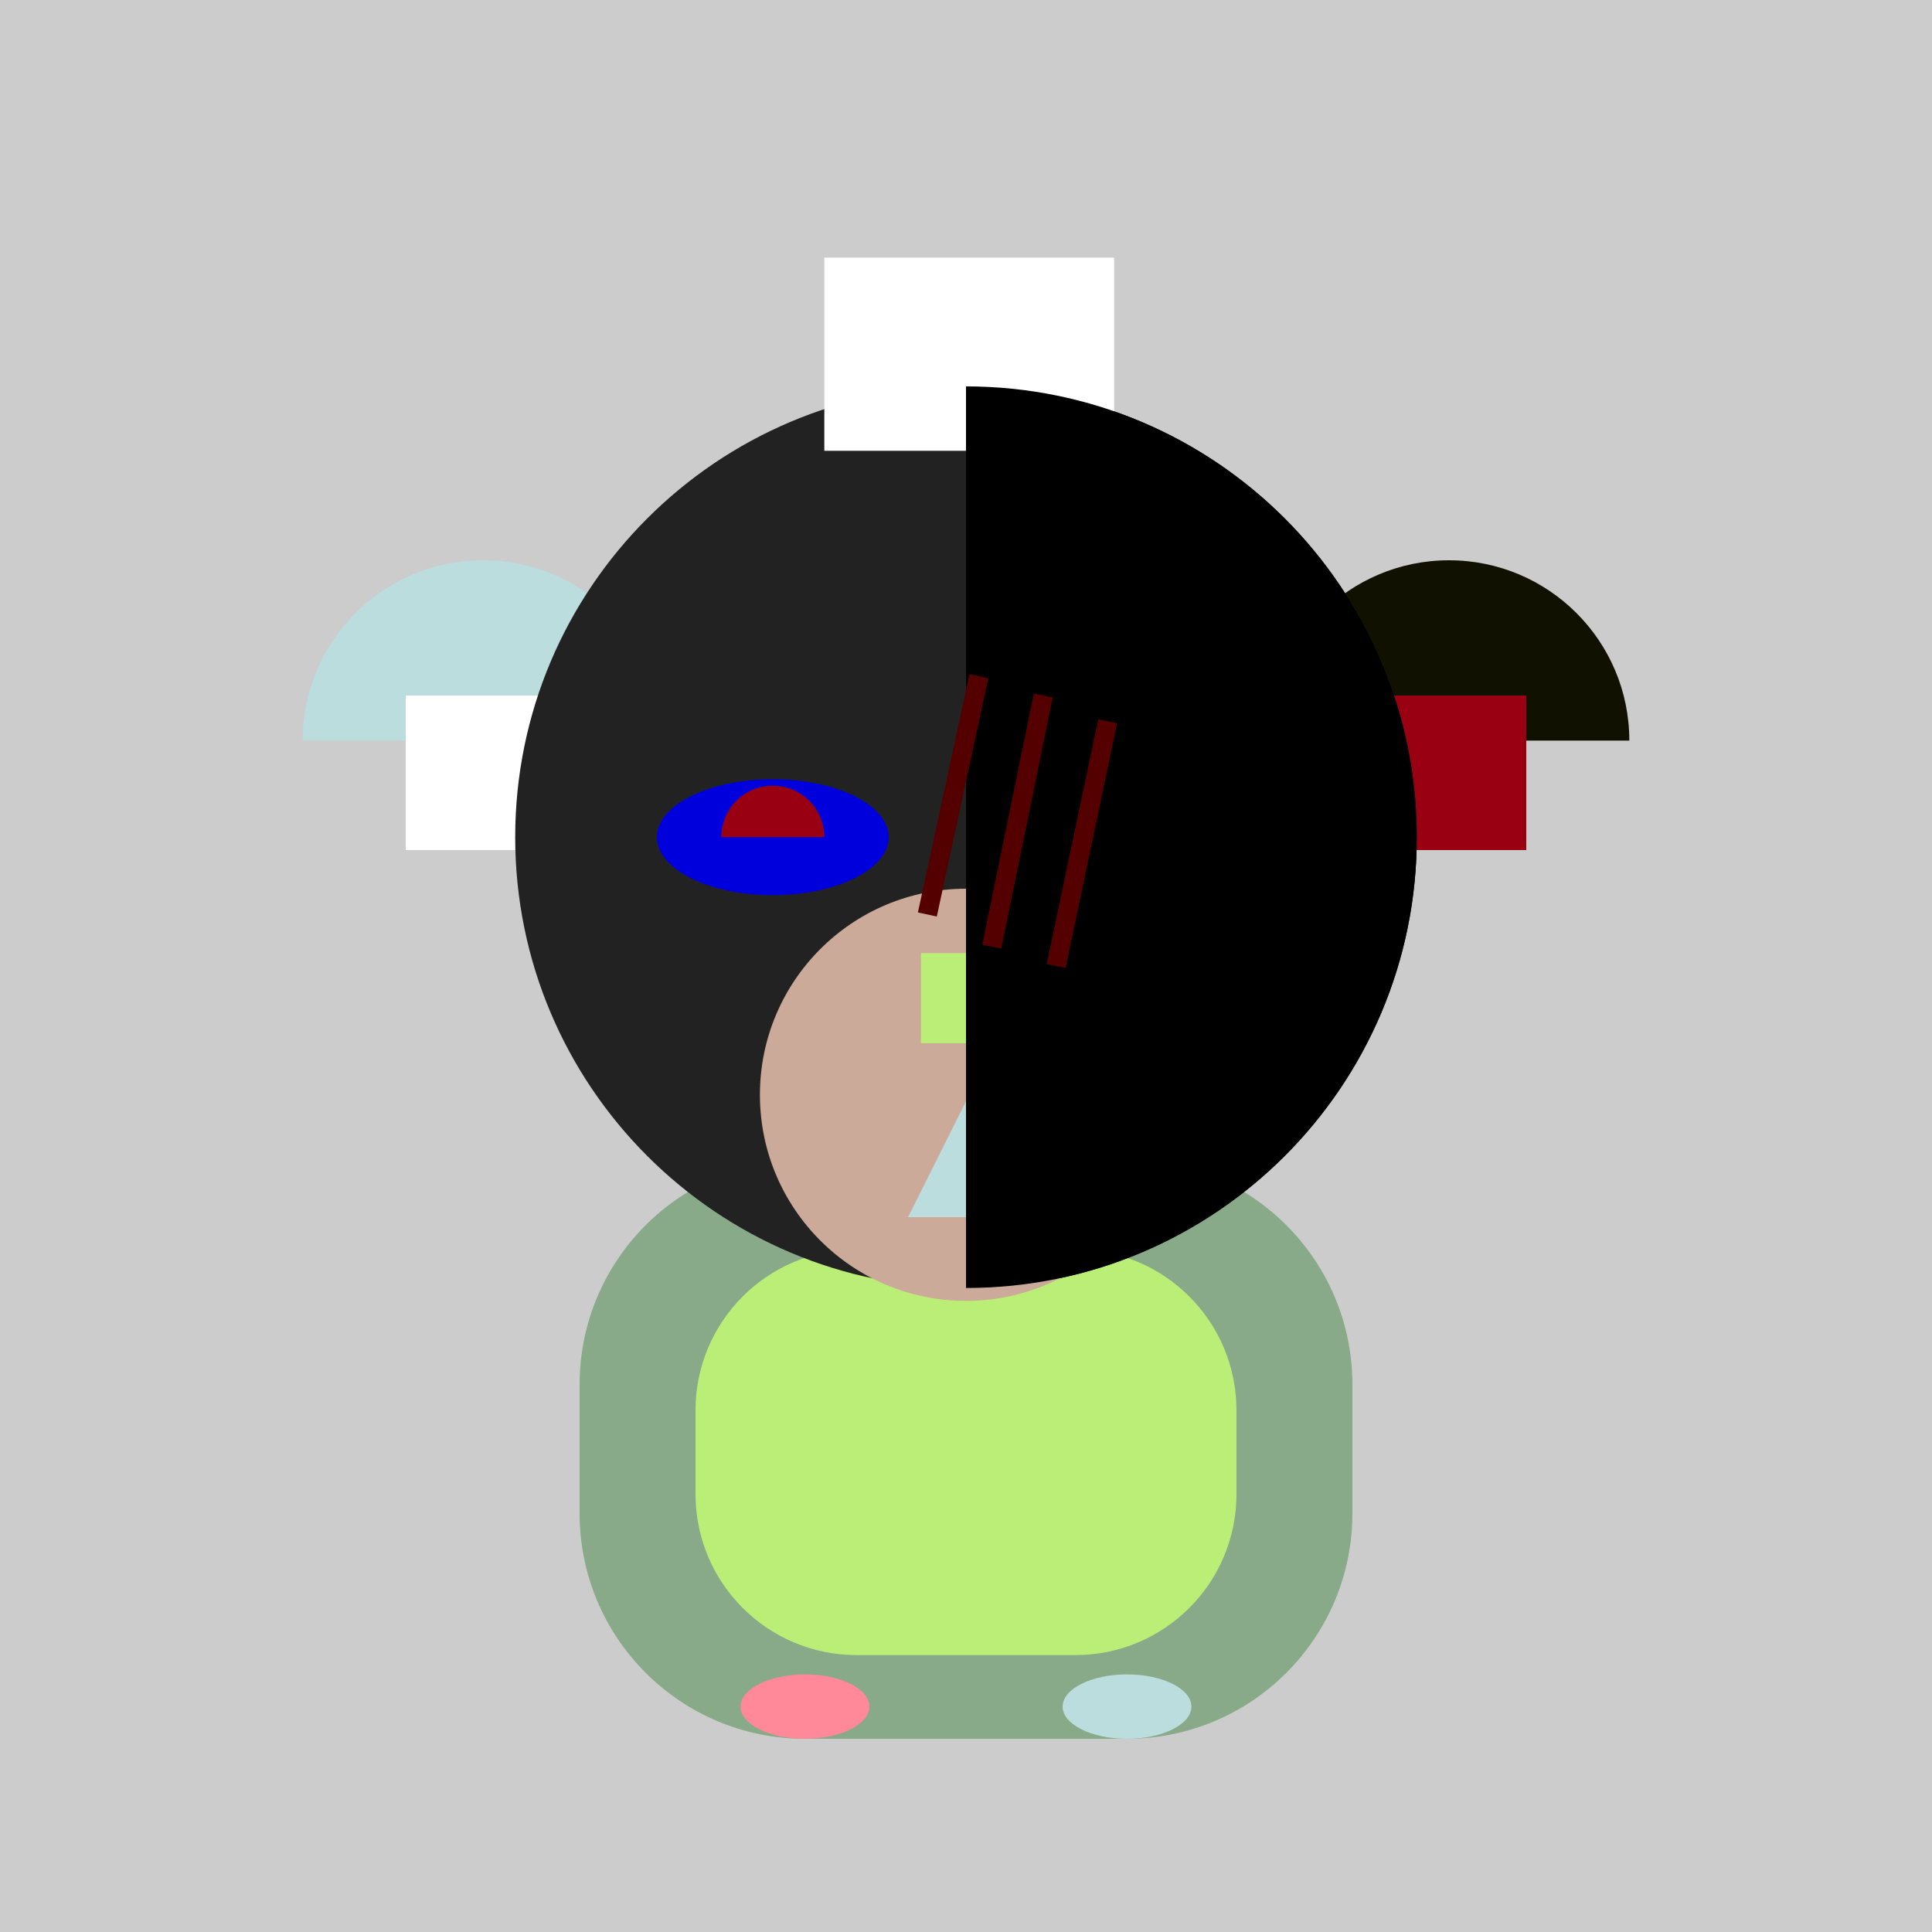
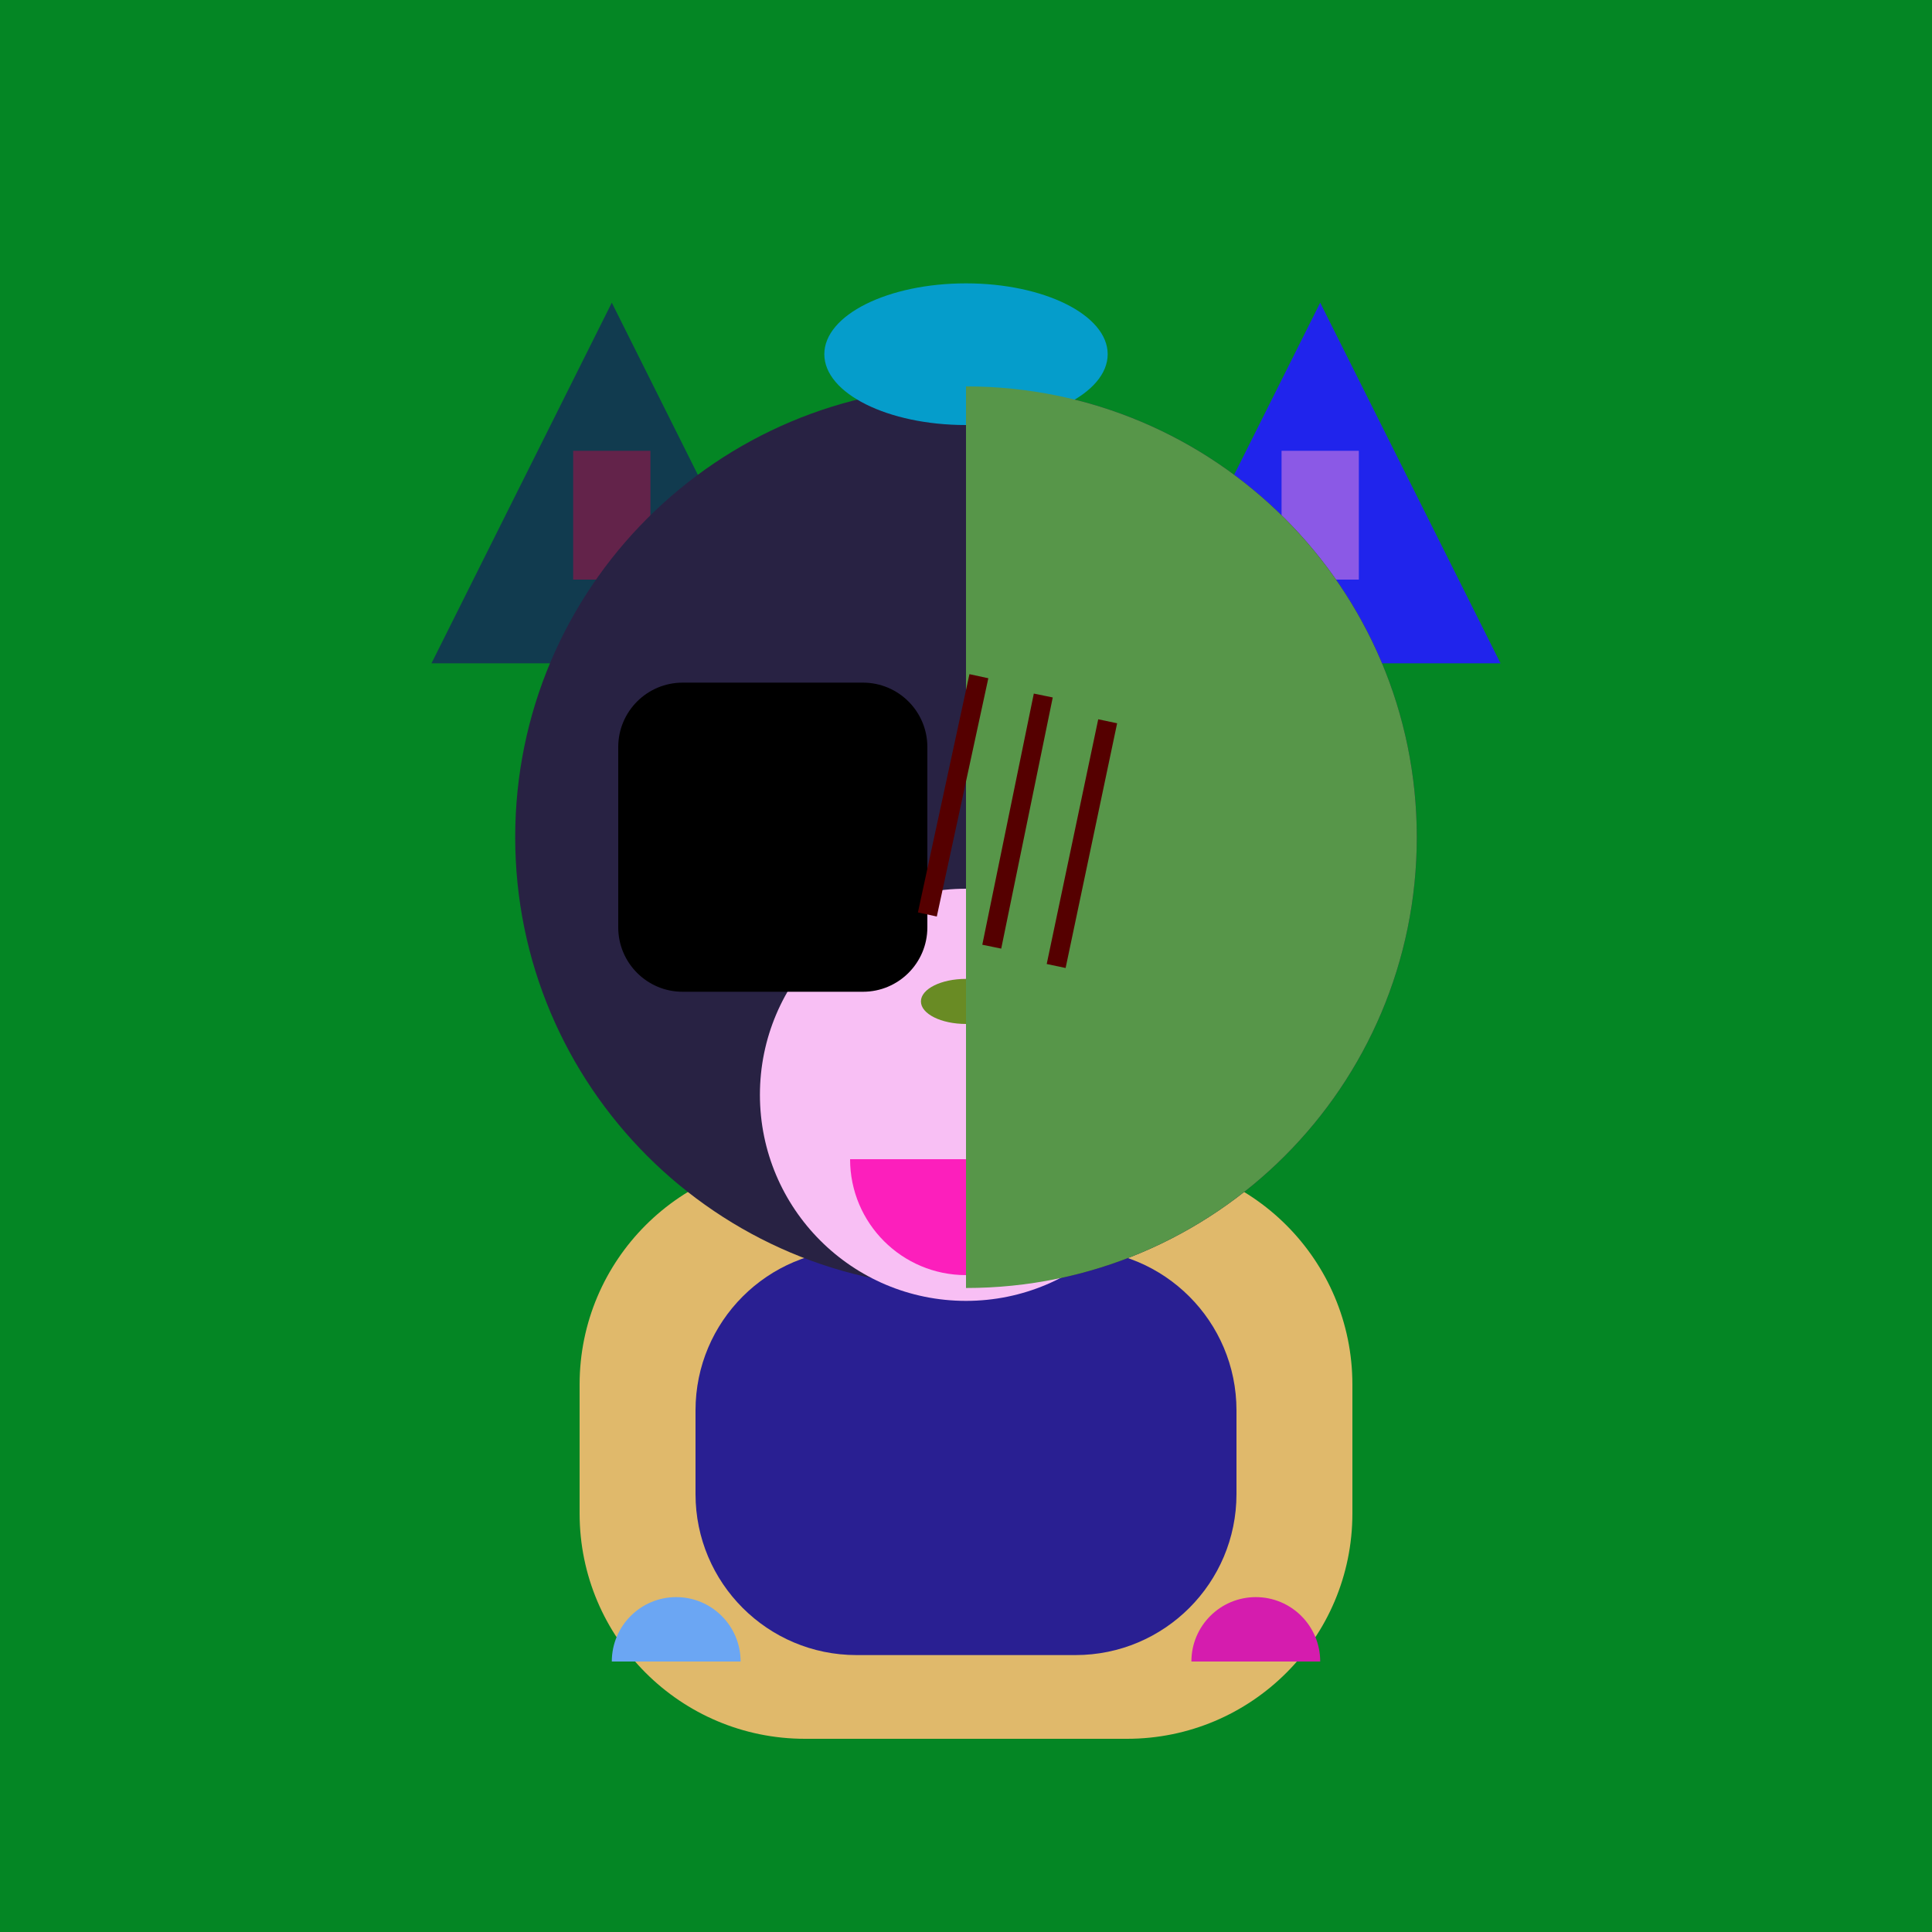
<svg xmlns="http://www.w3.org/2000/svg" viewBox="0 0 300 300">
-   <rect width="100%" height="100%" fill="#CCCCCC" />
-   <rect x="90" y="180" width="120" height="90" rx="35" fill="#88AA88" />
-   <path d="M 47 115 A 28 28 0 0 1 103 115 L 75 115 Z" fill="#BBDDDD" />
-   <path d="M 197 115 A 28 28 0 0 1 253 115 L 225 115 Z" fill="#111100" />
-   <rect x="63" y="108" width="24" height="24" fill="#FFFFFF" />
-   <rect x="213" y="108" width="24" height="24" fill="#990011" />
-   <rect x="108" y="194" width="84" height="63" rx="25" fill="#BBEE77" />
-   <circle cx="150" cy="130" r="70" fill="#222222" />
-   <rect x="128" y="40" width="45" height="30" fill="#FFFFFF" />
-   <ellipse cx="120" cy="130" rx="18" ry="9" fill="#0000DD" />
-   <ellipse cx="180" cy="130" rx="18" ry="9" fill="#0000FF" />
-   <path d="M 112 130 A 8 8 0 0 1 128 130 L 120 130 Z" fill="#990011" />
-   <path d="M 172 130 A 8 8 0 0 1 188 130 L 180 130 Z" fill="#111100" />
-   <circle cx="150" cy="170" r="32" fill="#CCAA99" />
-   <rect x="143" y="148" width="14" height="14" fill="#BBEE77" />
-   <polygon points="150,171 141,189 159,189" fill="#BBDDDD" />
-   <path d="M 150 60 A 70 70 0 0 1 150 200 L 150 130 Z" fill="#000000" />
+   <rect width="300" height="300" fill="#048624" />
+   <rect x="90" y="180" width="120" height="90" rx="35" fill="#e0b96b" />
+   <polygon points="95,47 67,103 123,103" fill="#113b4f" />
+   <polygon points="205,47 177,103 233,103" fill="#2024ec" />
+   <rect x="89" y="70" width="12" height="20" fill="#63234a" />
+   <rect x="199" y="70" width="12" height="20" fill="#8b59e6" />
+   <rect x="108" y="194" width="84" height="63" rx="25" fill="#291f92" />
+   <circle cx="150" cy="130" r="70" fill="#282243" />
+   <ellipse cx="150" cy="55" rx="22" ry="11" fill="#059dcb" />
+   <circle cx="120" cy="130" r="18" fill="#ddaecf" />
+   <circle cx="180" cy="130" r="18" fill="#33e34f" />
+   <path d="M 112 130 A 8 8 0 0 0 128 130 L 120 130 Z" fill="#3f2c83" />
+   <path d="M 172 130 A 8 8 0 0 0 188 130 L 180 130 Z" fill="#4ea2ff" />
+   <circle cx="150" cy="170" r="32" fill="#f8bff4" />
+   <rect x="143" y="152" width="14" height="7" rx="7" fill="#698b24" />
+   <path d="M 132 180 A 18 18 0 0 0 168 180 L 150 180 Z" fill="#fc1fbc" />
+   <rect x="96" y="106" width="48" height="48" rx="10" ry="10" fill="#000" />
+   <path d="M 150 60 A 70 70 0 0 1 150 200 L 150 130 Z" fill="#579649" />
  <path d="M 152 105 L 144 142" stroke="#550000" stroke-width="3" />
  <path d="M 162 108 L 154 147" stroke="#550000" stroke-width="3" />
  <path d="M 172 112 L 164 150" stroke="#550000" stroke-width="3" />
-   <rect x="115" y="260" width="20" height="10" rx="10" fill="#FF8899" />
-   <rect x="165" y="260" width="20" height="10" rx="10" fill="#BBDDDD" />
+   <path d="M 95 258 A 10 10 0 0 1 115 258 L 105 258 Z" fill="#6ba6f3" />
+   <path d="M 185 258 A 10 10 0 0 1 205 258 L 195 258 Z" fill="#d51cae" />
</svg>
